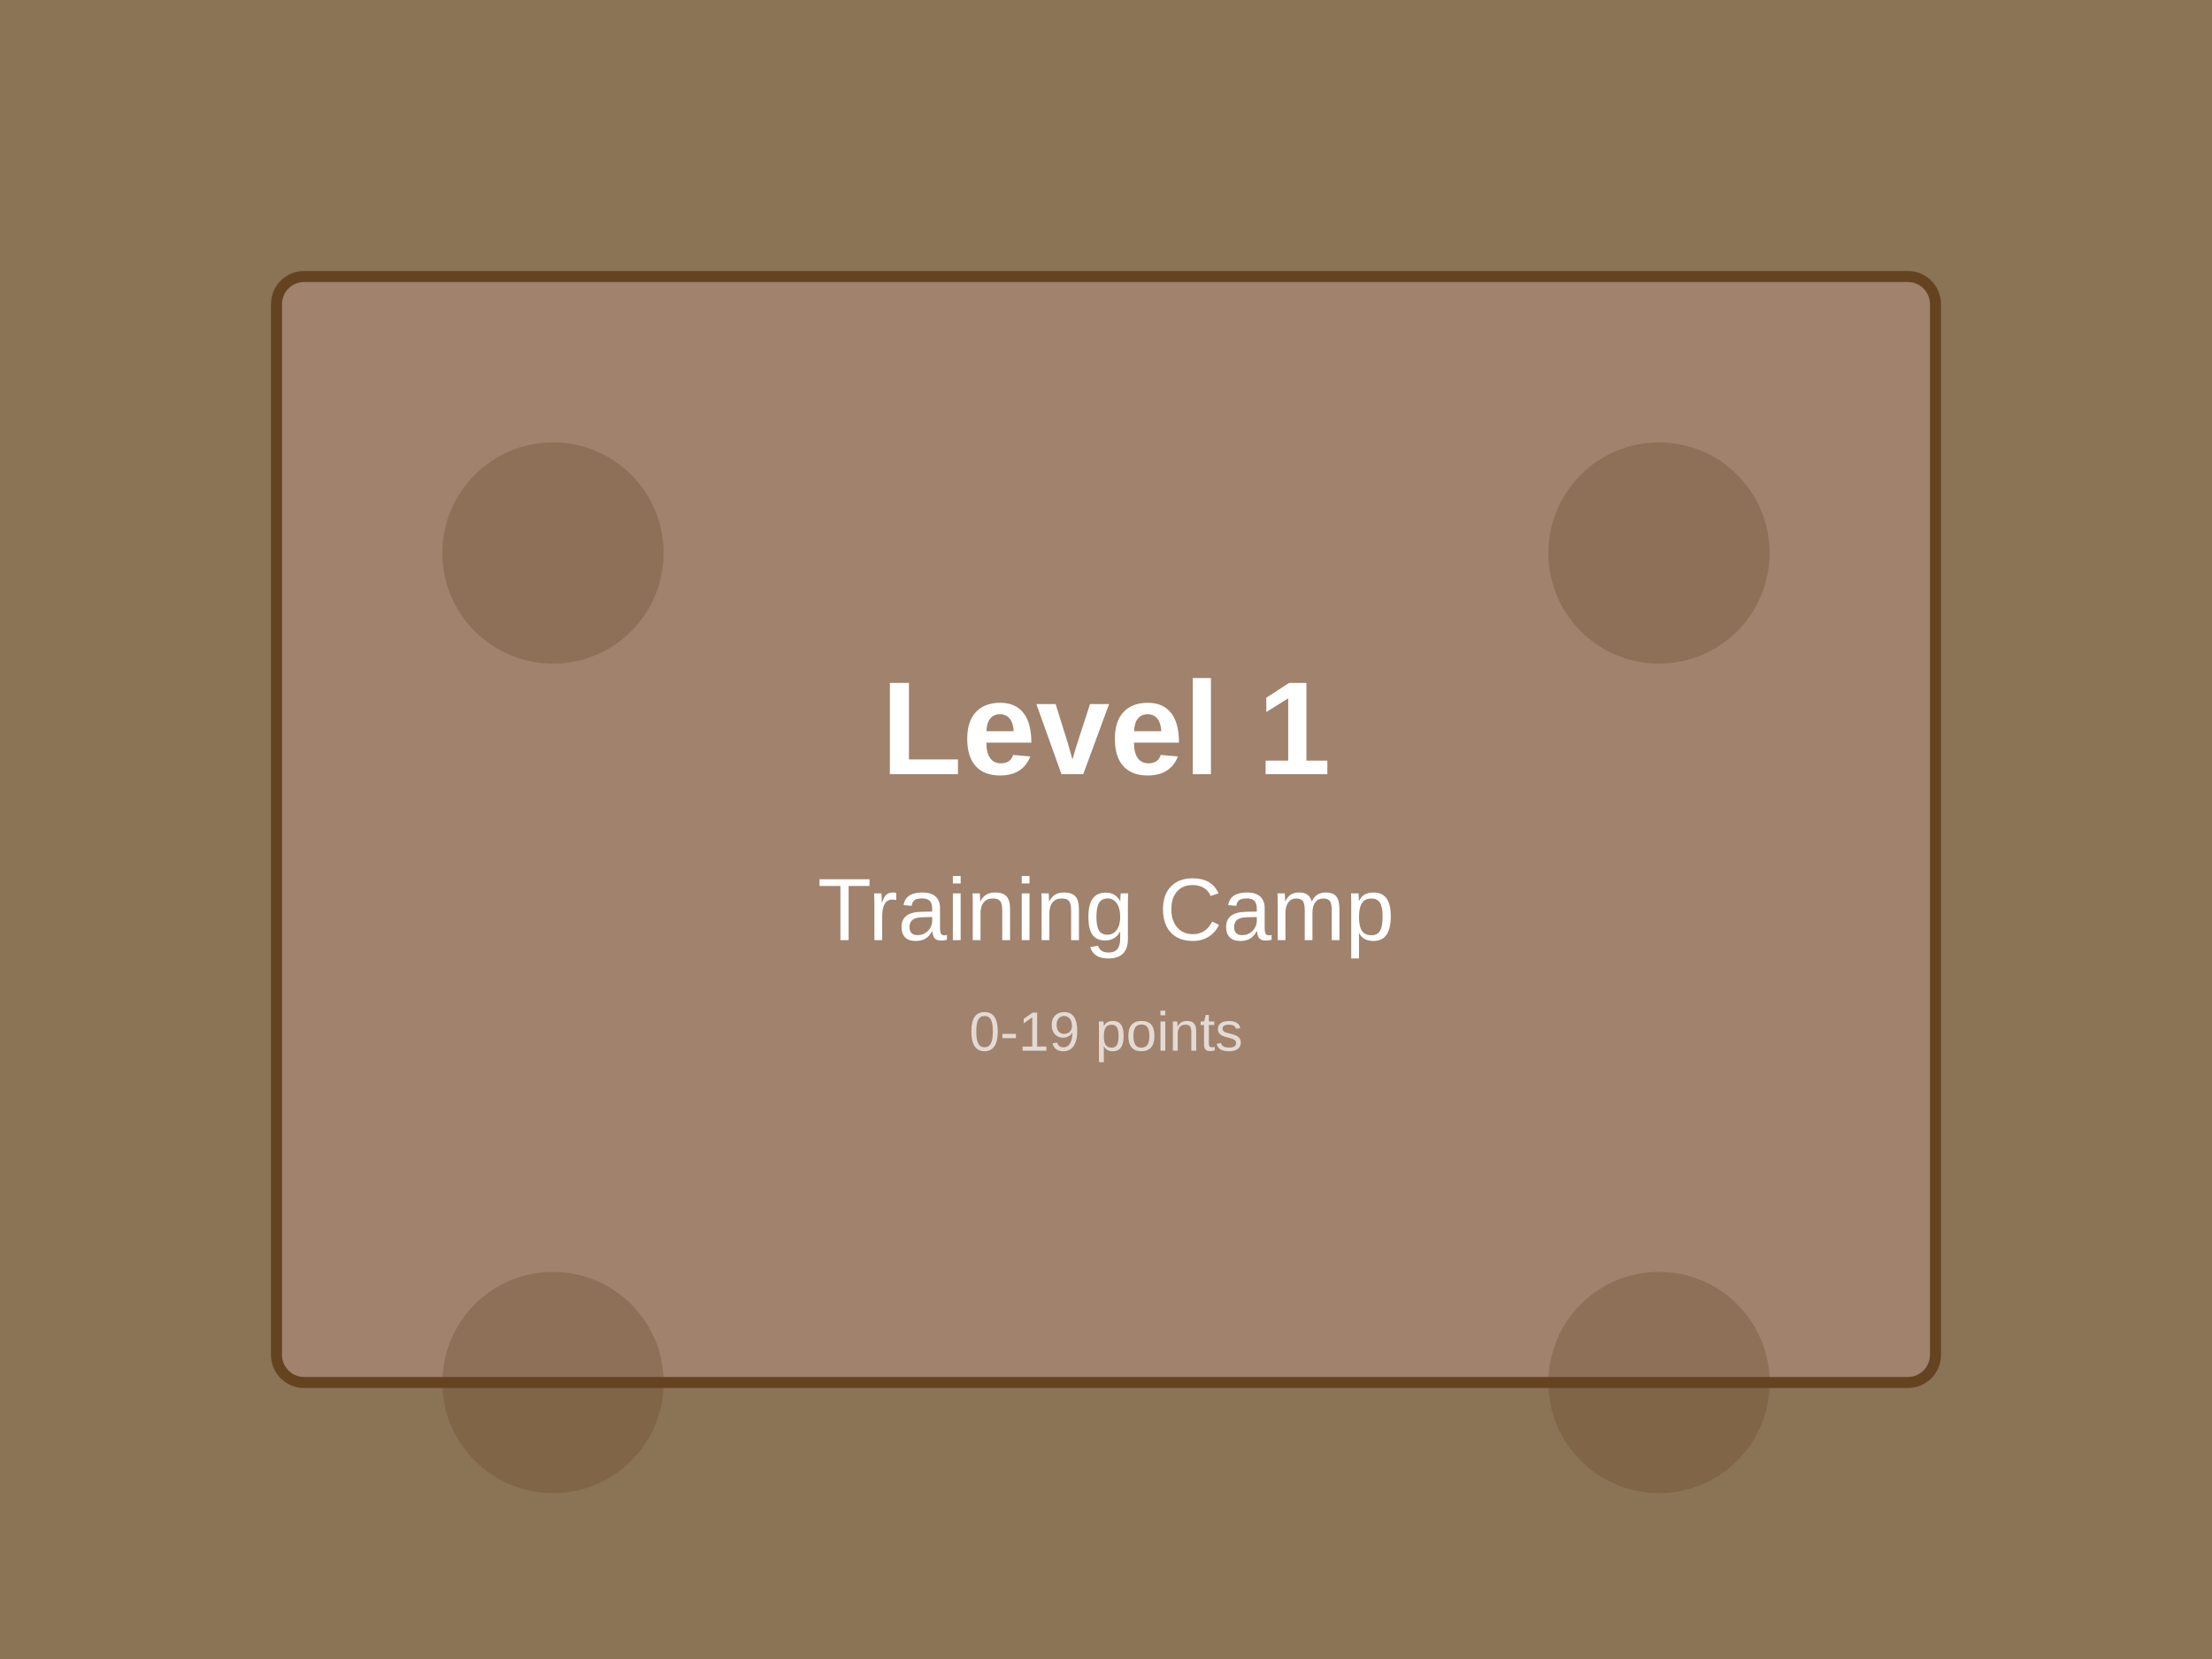
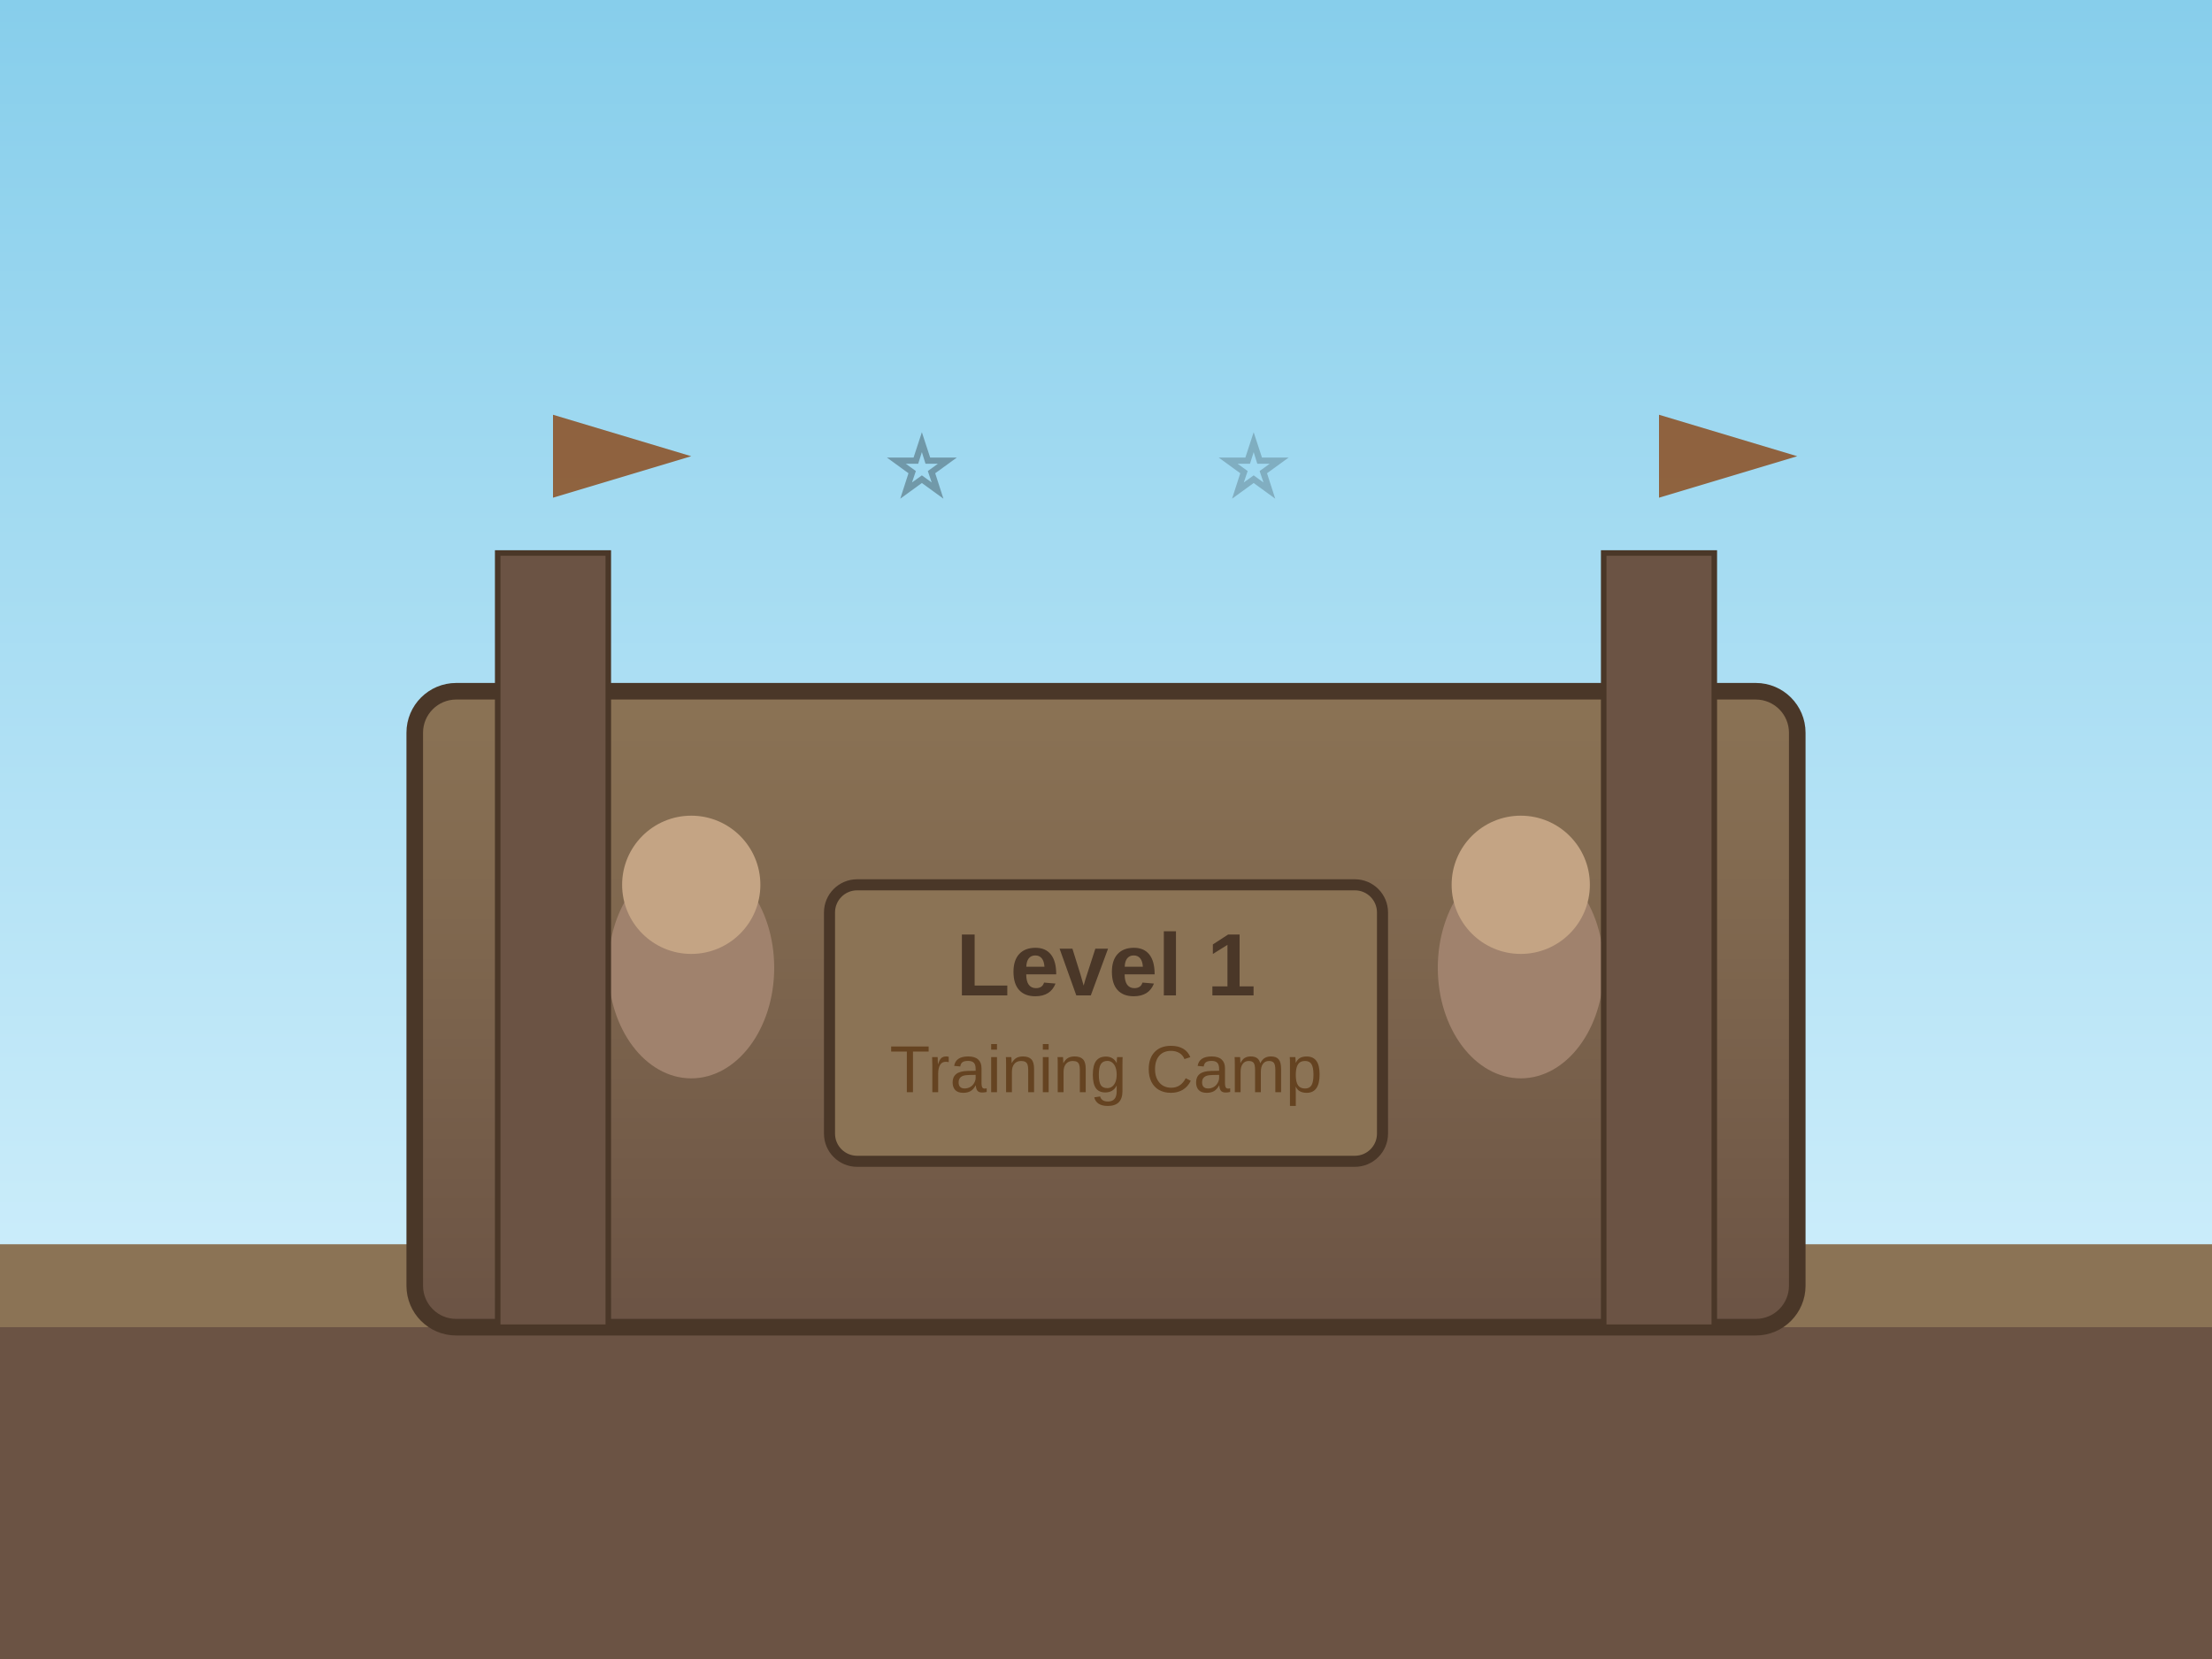
<svg xmlns="http://www.w3.org/2000/svg" width="800" height="600">
-   <rect width="800" height="600" fill="#8B7355" />
-   <rect x="100" y="100" width="600" height="400" fill="#A0826D" stroke="#654321" stroke-width="4" rx="10" />
-   <circle cx="200" cy="200" r="40" fill="#654321" opacity="0.3" />
-   <circle cx="600" cy="200" r="40" fill="#654321" opacity="0.3" />
-   <circle cx="200" cy="500" r="40" fill="#654321" opacity="0.3" />
-   <circle cx="600" cy="500" r="40" fill="#654321" opacity="0.3" />
-   <text x="400" y="280" font-family="Arial, sans-serif" font-size="48" font-weight="bold" fill="#FFFFFF" text-anchor="middle">Level 1</text>
-   <text x="400" y="340" font-family="Arial, sans-serif" font-size="32" fill="#FFFFFF" text-anchor="middle">Training Camp</text>
-   <text x="400" y="380" font-family="Arial, sans-serif" font-size="20" fill="#FFFFFF" opacity="0.7" text-anchor="middle">0-19 points</text>
+   <defs>
+     <linearGradient id="skyGrad1" x1="0%" y1="0%" x2="0%" y2="100%">
+       <stop offset="0%" style="stop-color:#87CEEB;stop-opacity:1" />
+       <stop offset="100%" style="stop-color:#E0F6FF;stop-opacity:1" />
+     </linearGradient>
+     <linearGradient id="woodGrad" x1="0%" y1="0%" x2="0%" y2="100%">
+       <stop offset="0%" style="stop-color:#8B7355;stop-opacity:1" />
+       <stop offset="100%" style="stop-color:#6B5344;stop-opacity:1" />
+     </linearGradient>
+   </defs>
+   <rect width="800" height="600" fill="url(#skyGrad1)" />
+   <rect x="0" y="450" width="800" height="150" fill="#8B7355" />
+   <rect x="0" y="480" width="800" height="120" fill="#6B5344" />
+   <rect x="150" y="250" width="500" height="230" fill="url(#woodGrad)" stroke="#4A3728" stroke-width="6" rx="15" />
+   <ellipse cx="250" cy="350" rx="30" ry="40" fill="#A0826D" />
+   <circle cx="250" cy="320" r="25" fill="#C4A484" />
+   <ellipse cx="550" cy="350" rx="30" ry="40" fill="#A0826D" />
+   <circle cx="550" cy="320" r="25" fill="#C4A484" />
+   <rect x="180" y="200" width="40" height="280" fill="#6B5344" stroke="#4A3728" stroke-width="2" />
+   <rect x="580" y="200" width="40" height="280" fill="#6B5344" stroke="#4A3728" stroke-width="2" />
+   <path d="M 200 200 L 200 150 L 250 165 L 200 180 Z" fill="#8B4513" opacity="0.8" />
+   <path d="M 600 200 L 600 150 L 650 165 L 600 180 Z" fill="#8B4513" opacity="0.8" />
+   <rect x="300" y="320" width="200" height="100" fill="#8B7355" stroke="#4A3728" stroke-width="4" rx="10" />
+   <text x="400" y="360" font-family="Arial, sans-serif" font-size="32" font-weight="bold" fill="#4A3728" text-anchor="middle">Level 1</text>
+   <text x="400" y="395" font-family="Arial, sans-serif" font-size="24" fill="#654321" text-anchor="middle">Training Camp</text>
+   <text x="320" y="180" font-size="40" opacity="0.3">⭐</text>
+   <text x="440" y="180" font-size="40" opacity="0.2">⭐</text>
</svg>
